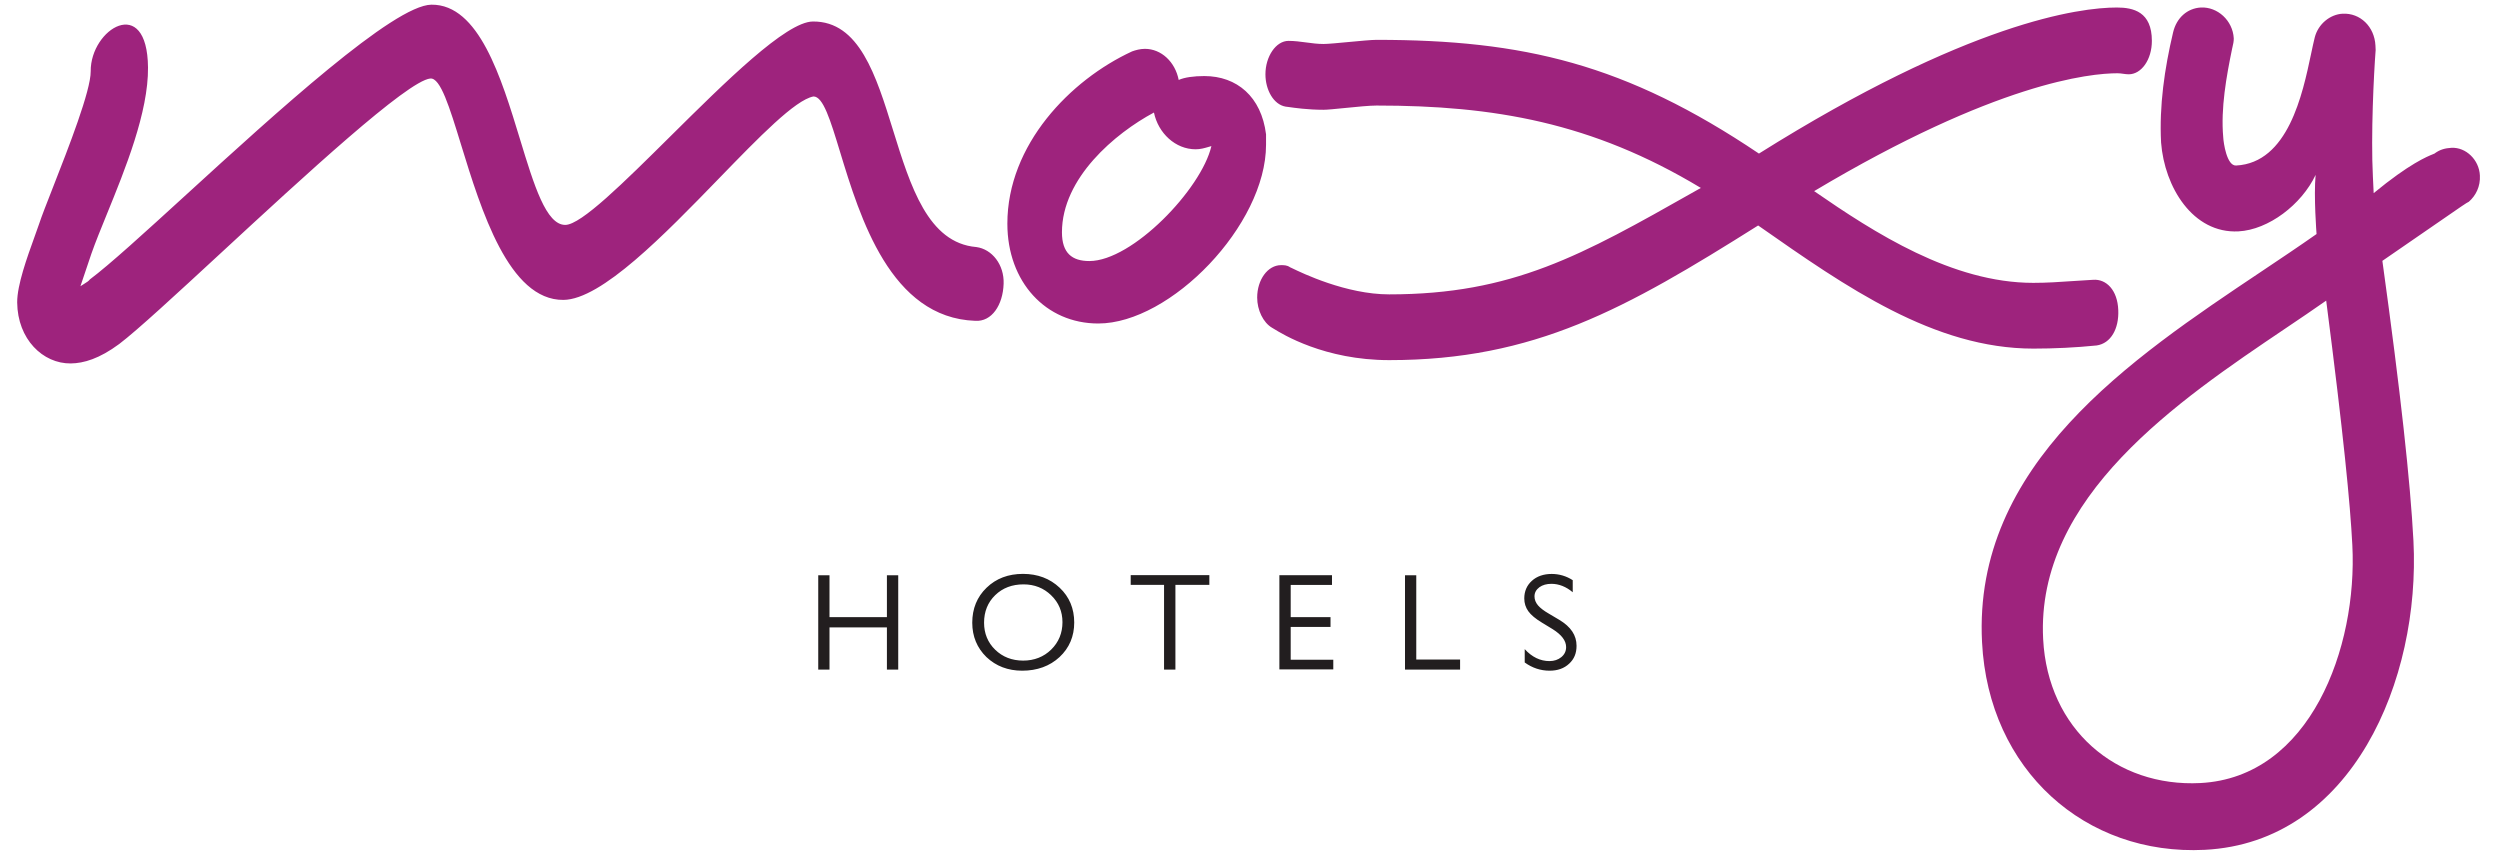
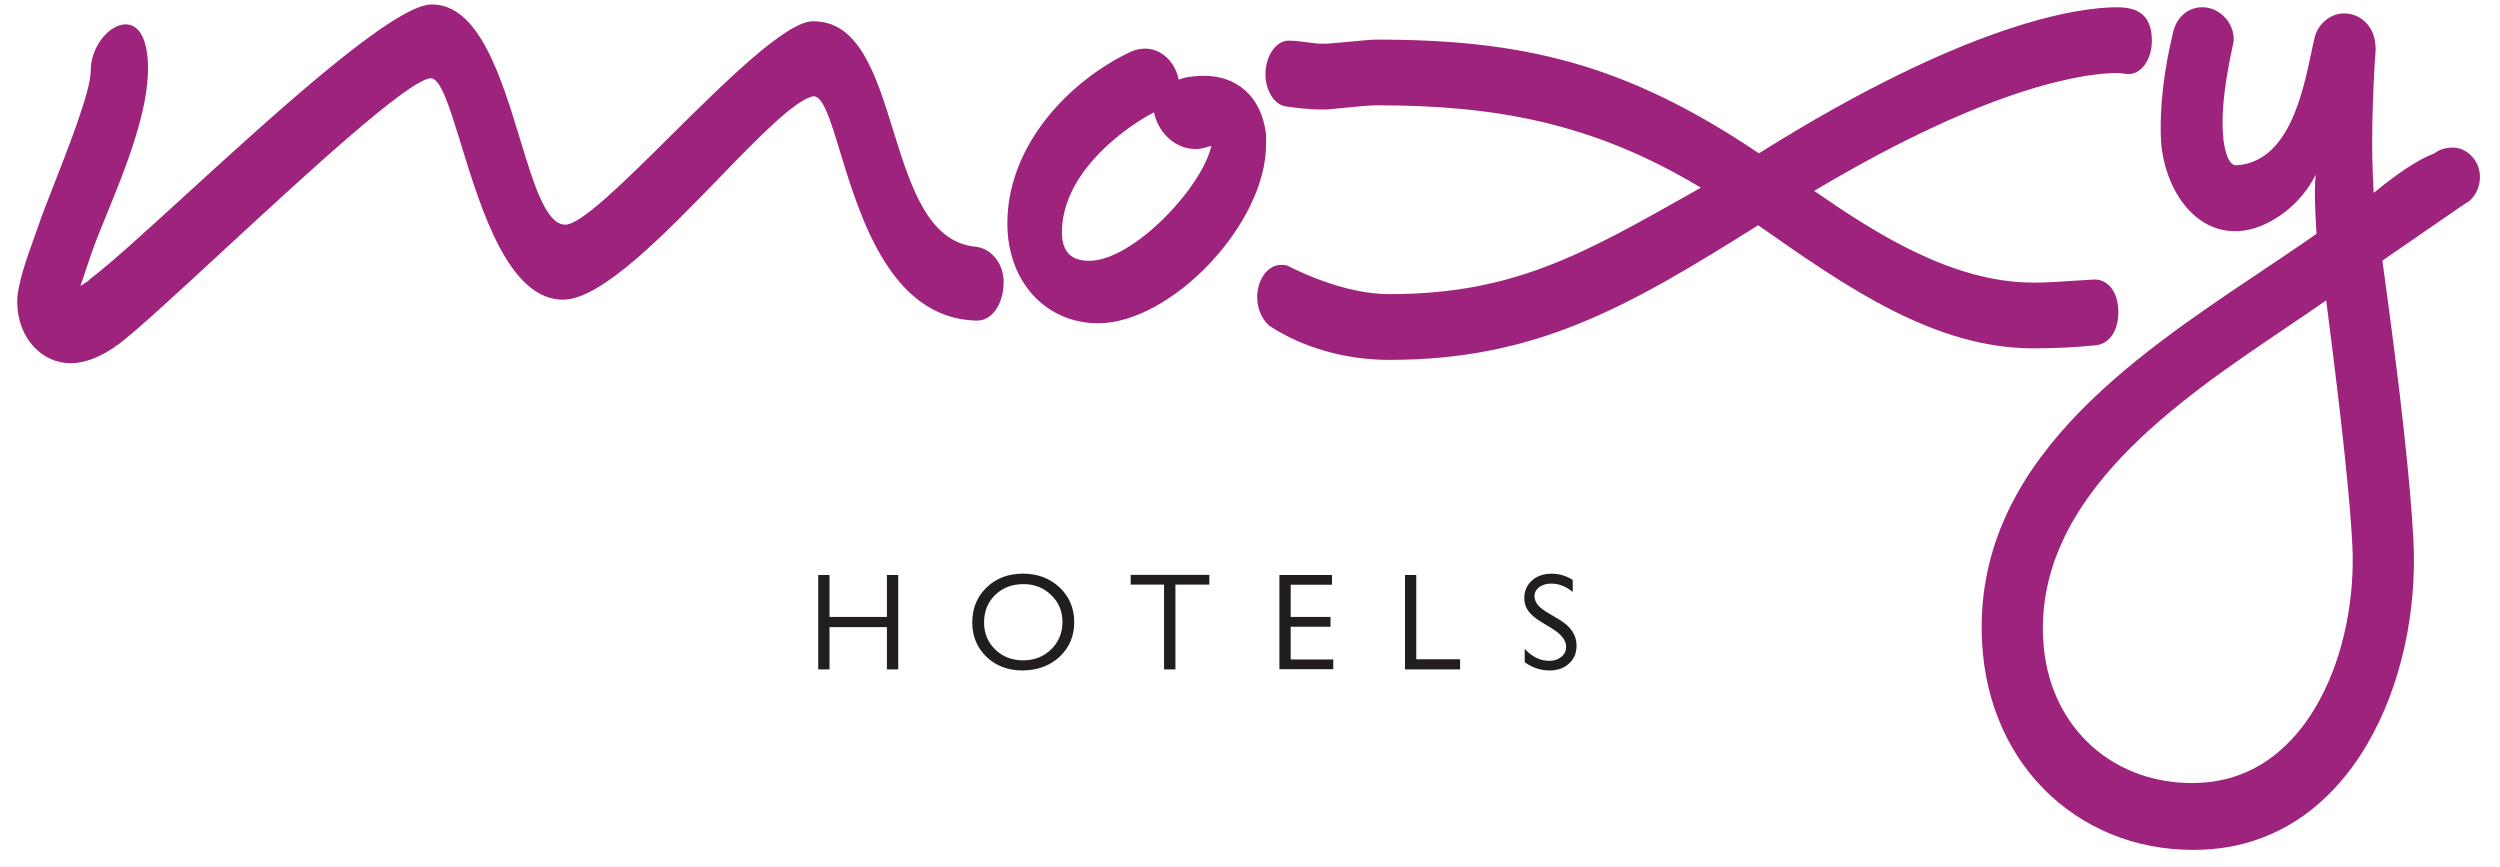
- <svg xmlns="http://www.w3.org/2000/svg" style="width: 80px; height: 27.732px;" aria-label="Moxy Hotels" role="img" preserveAspectRatio="" fill="none" viewBox="0 0 254 88" height="88" width="254">
+ <svg xmlns="http://www.w3.org/2000/svg" aria-label="ox" role="img" preserveAspectRatio="" fill="none" viewBox="0 0 254 88" height="88" width="254">
  <path fill="#221E1F" d="M100.221 66.733C101.19 67.653 102.415 68.118 103.856 68.118C105.372 68.118 106.657 67.653 107.65 66.733C108.644 65.802 109.141 64.627 109.141 63.222C109.141 61.807 108.649 60.617 107.66 59.688C106.667 58.752 105.422 58.282 103.936 58.282C102.45 58.282 101.205 58.748 100.236 59.688C99.268 60.617 98.781 61.818 98.781 63.242C98.781 64.632 99.268 65.802 100.221 66.733ZM101.11 60.447C101.863 59.712 102.832 59.347 103.991 59.347C105.1 59.347 106.049 59.722 106.802 60.462C107.565 61.197 107.947 62.112 107.947 63.188C107.947 64.287 107.565 65.222 106.802 65.972C106.049 66.713 105.08 67.093 103.956 67.093C102.822 67.093 101.863 66.722 101.11 65.987C100.362 65.263 99.981 64.332 99.981 63.242C99.981 62.117 100.357 61.178 101.11 60.447ZM90.11 63.718V68.008H91.26V58.423H90.11V62.678H84.277V58.423H83.133V68.008H84.277V63.718H90.11ZM118.267 68.008V59.398H114.879V58.408H122.87V59.398H119.422V68.008H118.267ZM129.985 58.419V67.989H135.462V67.004H131.135V63.673H135.181V62.678H131.135V59.408H135.331V58.419H129.985ZM142.748 68.008V58.423H143.893V66.983H148.345V68.008H142.748ZM154.911 67.282C155.674 67.838 156.528 68.118 157.441 68.118C158.254 68.118 158.922 67.882 159.424 67.407C159.936 66.938 160.177 66.347 160.177 65.588C160.177 64.522 159.605 63.663 158.435 62.958L157.356 62.318C156.859 62.032 156.493 61.752 156.262 61.483C156.026 61.203 155.905 60.898 155.905 60.568C155.905 60.193 156.076 59.883 156.402 59.638C156.723 59.407 157.135 59.292 157.622 59.292C158.385 59.292 159.118 59.583 159.79 60.148V58.922C159.148 58.508 158.425 58.288 157.652 58.288C156.829 58.288 156.141 58.528 155.639 58.987C155.132 59.443 154.866 60.042 154.866 60.778C154.866 61.263 155.007 61.697 155.273 62.072C155.544 62.453 156.016 62.847 156.673 63.242L157.752 63.898C158.656 64.468 159.118 65.067 159.118 65.722C159.118 66.127 158.957 66.472 158.626 66.743C158.31 67.002 157.903 67.142 157.431 67.142C156.493 67.142 155.649 66.737 154.911 65.927V67.282Z" clip-rule="evenodd" fill-rule="evenodd" />
  <path fill="#9E237D" d="M99.197 25.076C100.793 25.291 102.038 26.871 101.968 28.806C101.898 30.961 100.768 32.681 99.087 32.571C90.484 32.272 87.377 22.067 85.352 15.414C84.364 12.168 83.633 9.768 82.647 9.776C80.785 10.13 77.145 13.881 73.059 18.092C67.498 23.824 61.109 30.409 57.243 30.446C51.702 30.494 48.884 21.317 46.842 14.67C45.668 10.846 44.751 7.86 43.72 7.951C41.372 8.195 30.915 17.856 22.459 25.668C17.899 29.881 13.921 33.556 12.112 34.926C10.094 36.421 8.503 36.886 7.188 36.901C4.362 36.931 1.781 34.446 1.746 30.701C1.734 28.948 2.751 26.133 3.507 24.039C3.682 23.553 3.844 23.107 3.975 22.721C4.218 21.979 4.744 20.637 5.373 19.031C6.97 14.954 9.233 9.178 9.215 7.216C9.18 2.901 14.968 -0.674 15.038 6.831C15.08 11.374 12.717 17.17 10.852 21.746C10.246 23.233 9.692 24.592 9.291 25.736L8.171 29.056C8.322 28.957 8.451 28.877 8.563 28.808C8.846 28.632 9.016 28.526 9.135 28.361C11.117 26.881 14.726 23.586 18.917 19.759C28.079 11.392 40.023 0.485 43.836 0.451C48.655 0.408 50.914 7.824 52.835 14.129C54.255 18.791 55.491 22.845 57.439 22.826C59.05 22.81 63.376 18.521 68.083 13.855C73.698 8.289 79.854 2.186 82.587 2.161C87.299 2.119 89.004 7.62 90.748 13.244C92.499 18.891 94.288 24.663 99.197 25.076ZM247.404 15.533C247.911 15.168 248.439 15.028 249.066 14.993C250.542 14.918 251.882 16.218 251.957 17.803C252.018 18.928 251.536 19.863 250.833 20.473C250.645 20.547 249.917 21.05 247.959 22.405L247.959 22.405L247.958 22.406C246.628 23.327 244.73 24.64 242.049 26.478C243.906 39.893 244.89 48.923 245.206 54.928C245.934 69.078 238.962 85.558 224.003 86.318C211.891 86.933 202.037 78.243 201.375 65.223C200.443 47.171 216.486 36.44 229.735 27.577L229.735 27.577C231.693 26.267 233.59 24.998 235.362 23.753C235.362 23.753 235.061 19.908 235.267 17.743C233.836 20.768 230.478 23.323 227.426 23.483C222.793 23.718 219.912 18.983 219.566 14.458C219.37 10.723 219.917 6.943 220.786 3.268C221.137 1.773 222.241 0.813 223.612 0.738C225.298 0.658 226.849 2.053 226.95 3.868C226.959 4.171 226.885 4.483 226.812 4.796L226.789 4.893C226.197 7.768 225.619 10.973 225.88 13.908C225.906 14.473 226.237 16.843 227.186 16.793C232.471 16.52 233.94 9.555 234.806 5.449C234.94 4.813 235.06 4.246 235.177 3.783C235.528 2.403 236.748 1.433 238.008 1.368C239.8 1.278 241.245 2.678 241.346 4.603L241.366 5.058C241.18 7.448 240.869 13.713 241.085 17.903L241.165 19.598C244.813 16.592 246.619 15.871 247.194 15.641C247.339 15.583 247.406 15.557 247.404 15.533ZM207.584 64.908C208.056 74.078 215.018 79.968 223.551 79.533C234.72 78.963 239.539 65.773 238.997 55.348C238.781 51.168 238.103 44.163 236.341 30.518C235.057 31.42 233.659 32.362 232.195 33.349C221.345 40.662 206.837 50.44 207.584 64.908ZM215.066 0.739C216.742 0.739 218.63 1.164 218.63 4.129C218.63 6.034 217.565 7.524 216.28 7.524C216.093 7.524 215.906 7.498 215.718 7.472C215.527 7.445 215.335 7.419 215.141 7.419C212.345 7.419 202.803 8.369 184.316 19.394C190.455 23.634 198.33 28.714 206.588 28.714C207.952 28.714 209.28 28.623 210.621 28.531C211.293 28.485 211.967 28.439 212.651 28.404C214.007 28.299 215.141 29.459 215.216 31.479C215.297 33.384 214.458 34.864 213.023 35.074C210.899 35.289 208.701 35.394 206.588 35.394C196.502 35.394 187.537 29.119 178.795 23L178.628 22.884C165.151 31.369 155.915 36.564 141.142 36.564C134.568 36.564 130.281 33.915 129.403 33.372L129.403 33.372C129.319 33.32 129.266 33.288 129.245 33.279C128.337 32.749 127.729 31.479 127.729 30.204C127.729 28.404 128.799 26.914 130.154 26.914C130.46 26.914 130.766 26.914 131.068 27.129C131.076 27.129 131.145 27.162 131.267 27.221C132.258 27.702 136.76 29.884 141.142 29.884C153.691 29.884 160.716 25.909 172.117 19.458L172.806 19.069C161.742 12.399 151.743 10.699 139.857 10.699C139.143 10.699 137.825 10.83 136.649 10.948C135.701 11.043 134.845 11.129 134.471 11.129C132.873 11.129 131.498 10.931 130.91 10.846C130.75 10.823 130.648 10.809 130.616 10.809C129.396 10.599 128.568 9.109 128.568 7.524C128.568 5.719 129.632 4.129 130.912 4.129C131.517 4.129 132.107 4.207 132.695 4.286C133.282 4.365 133.869 4.444 134.471 4.444C134.922 4.444 135.989 4.342 137.076 4.239C138.204 4.132 139.353 4.024 139.857 4.024C154.775 4.024 165.151 6.459 178.709 15.579C199.992 2.224 211.281 0.739 215.066 0.739ZM122.356 7.703C121.292 7.703 120.348 7.833 119.756 8.098C119.394 6.253 117.979 4.938 116.322 4.938C115.85 4.938 115.369 5.068 115.017 5.198C108.743 8.098 102.348 14.678 102.348 22.703C102.348 28.628 106.253 32.843 111.584 32.843C118.922 32.843 128.63 22.838 128.63 14.678V13.623C128.153 9.798 125.669 7.703 122.356 7.703ZM110.675 26.498C108.918 26.498 107.894 25.688 107.894 23.578C107.894 18.058 113.305 13.513 117.241 11.408C117.678 13.513 119.429 15.143 121.472 15.143C121.968 15.143 122.357 15.029 122.816 14.894L122.816 14.894C122.901 14.869 122.988 14.843 123.079 14.818C122.06 19.193 115.047 26.498 110.675 26.498Z" clip-rule="evenodd" fill-rule="evenodd" />
</svg>
